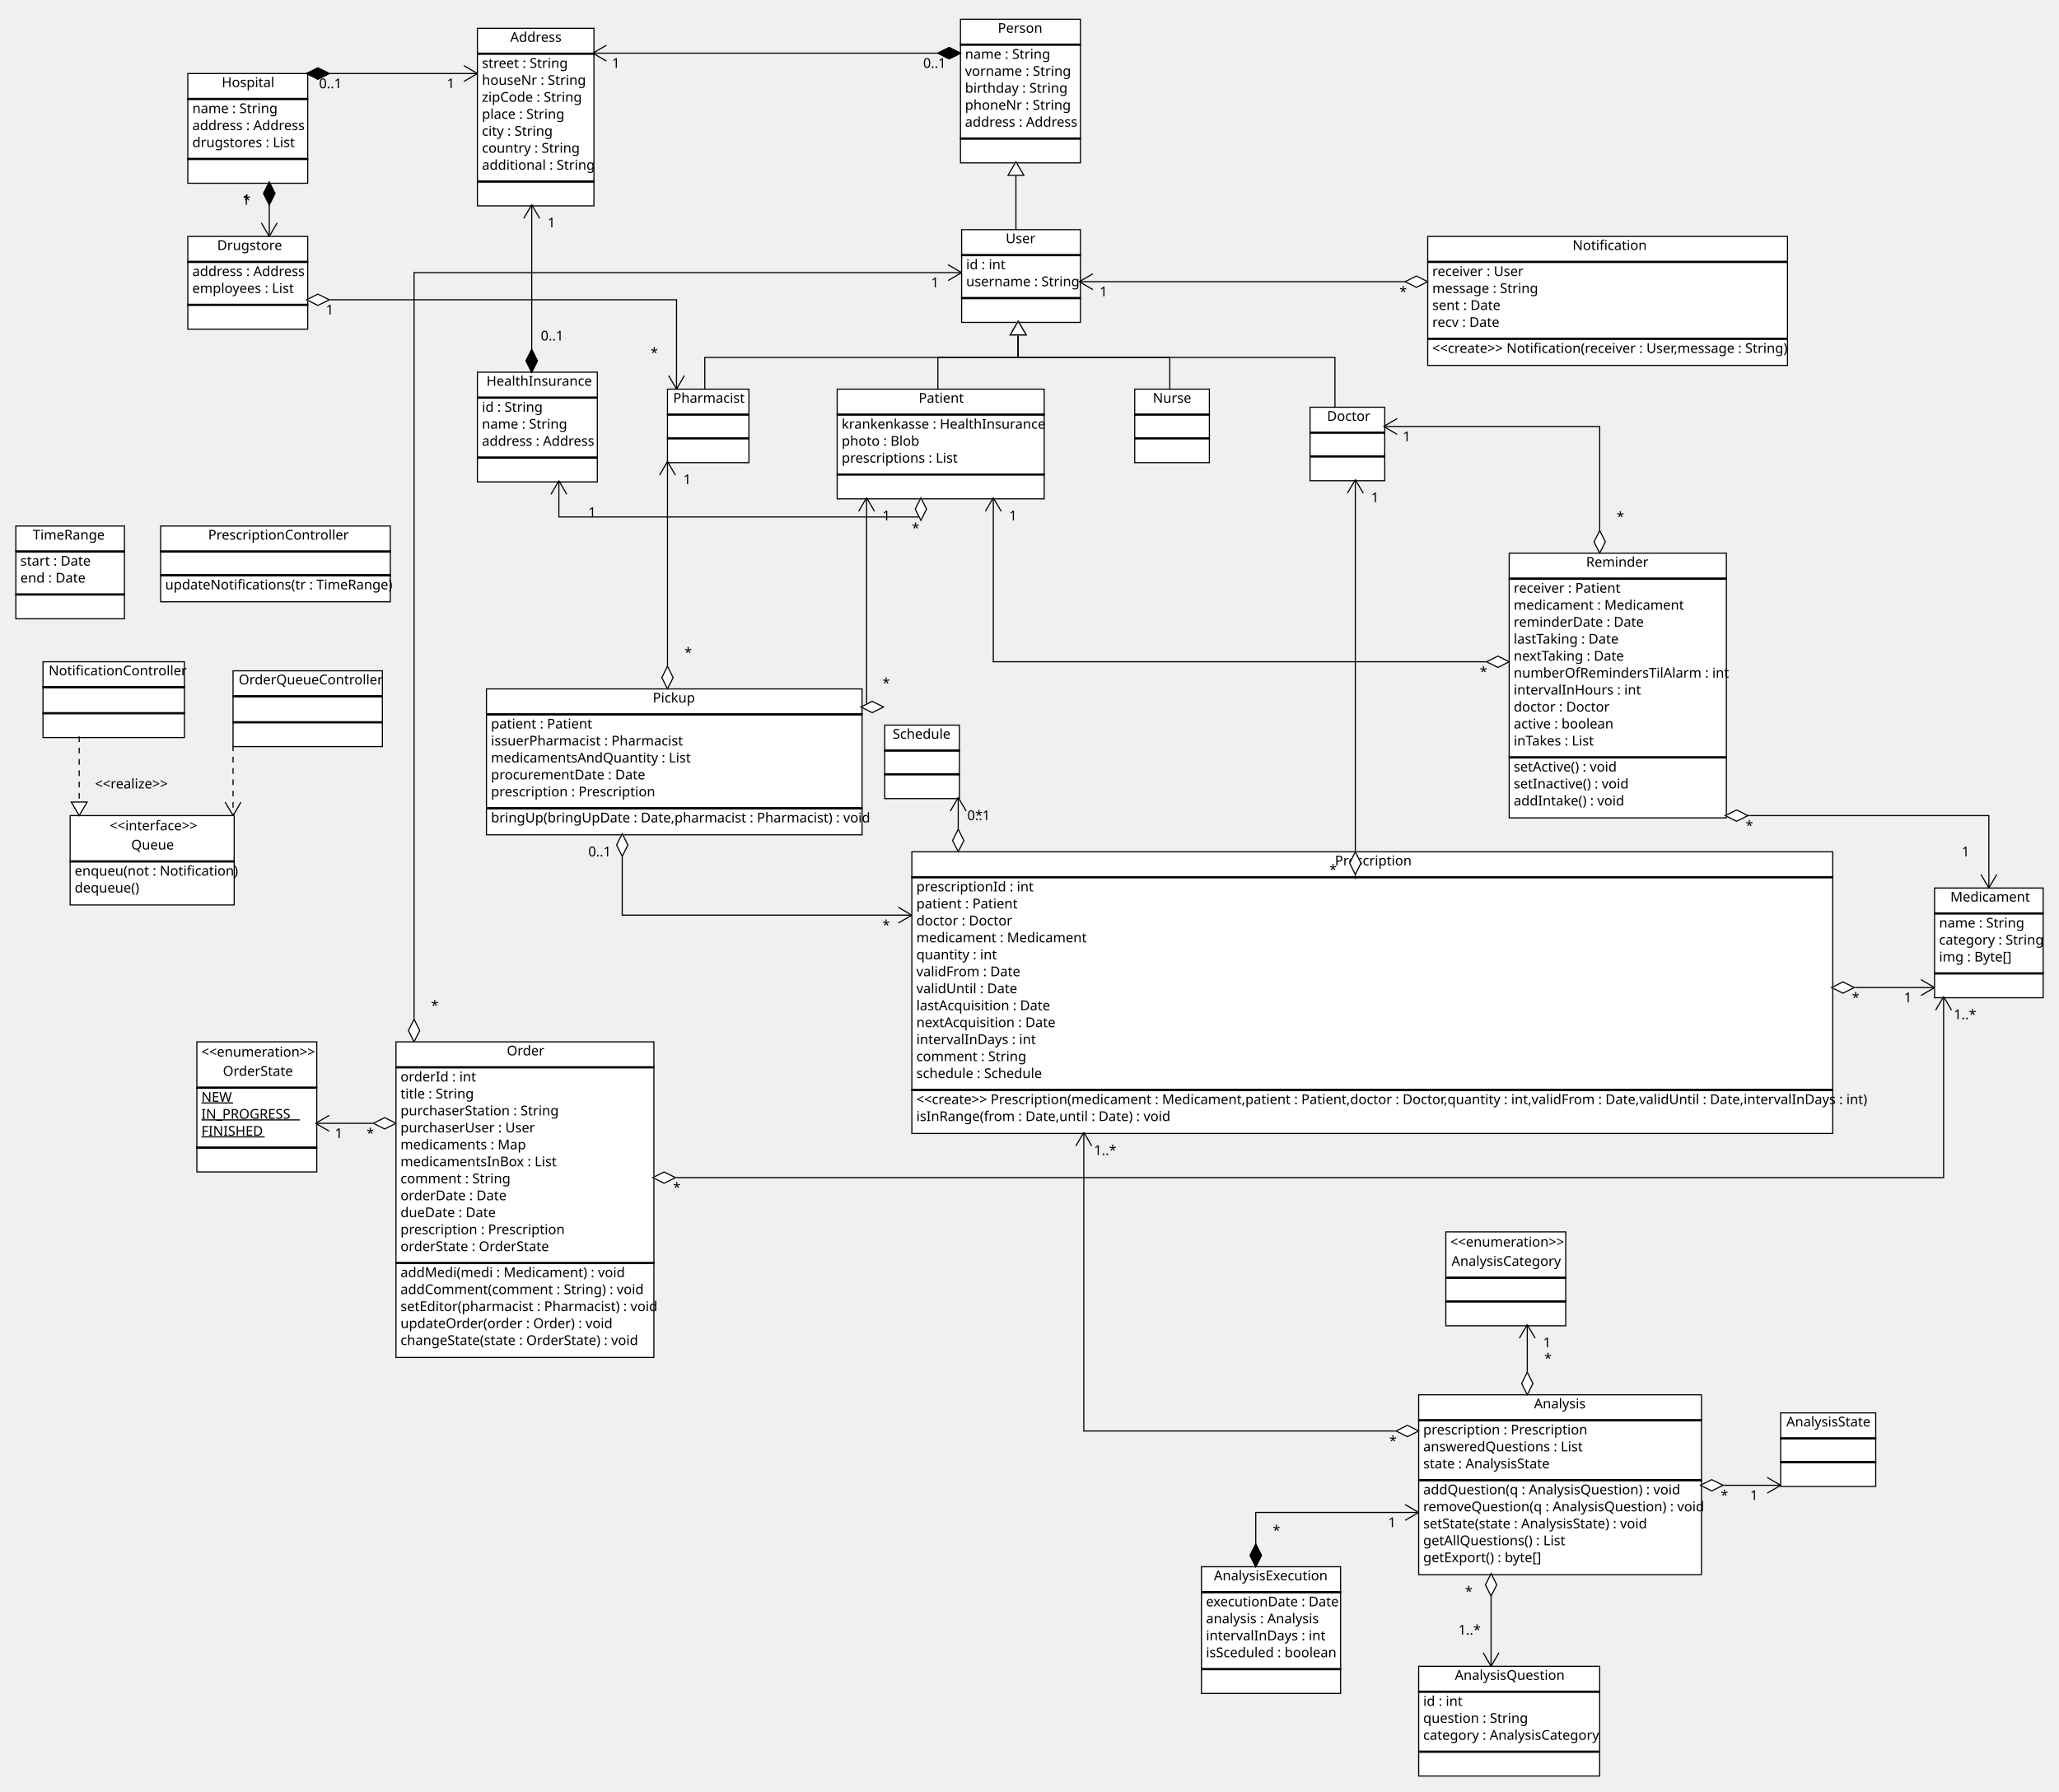
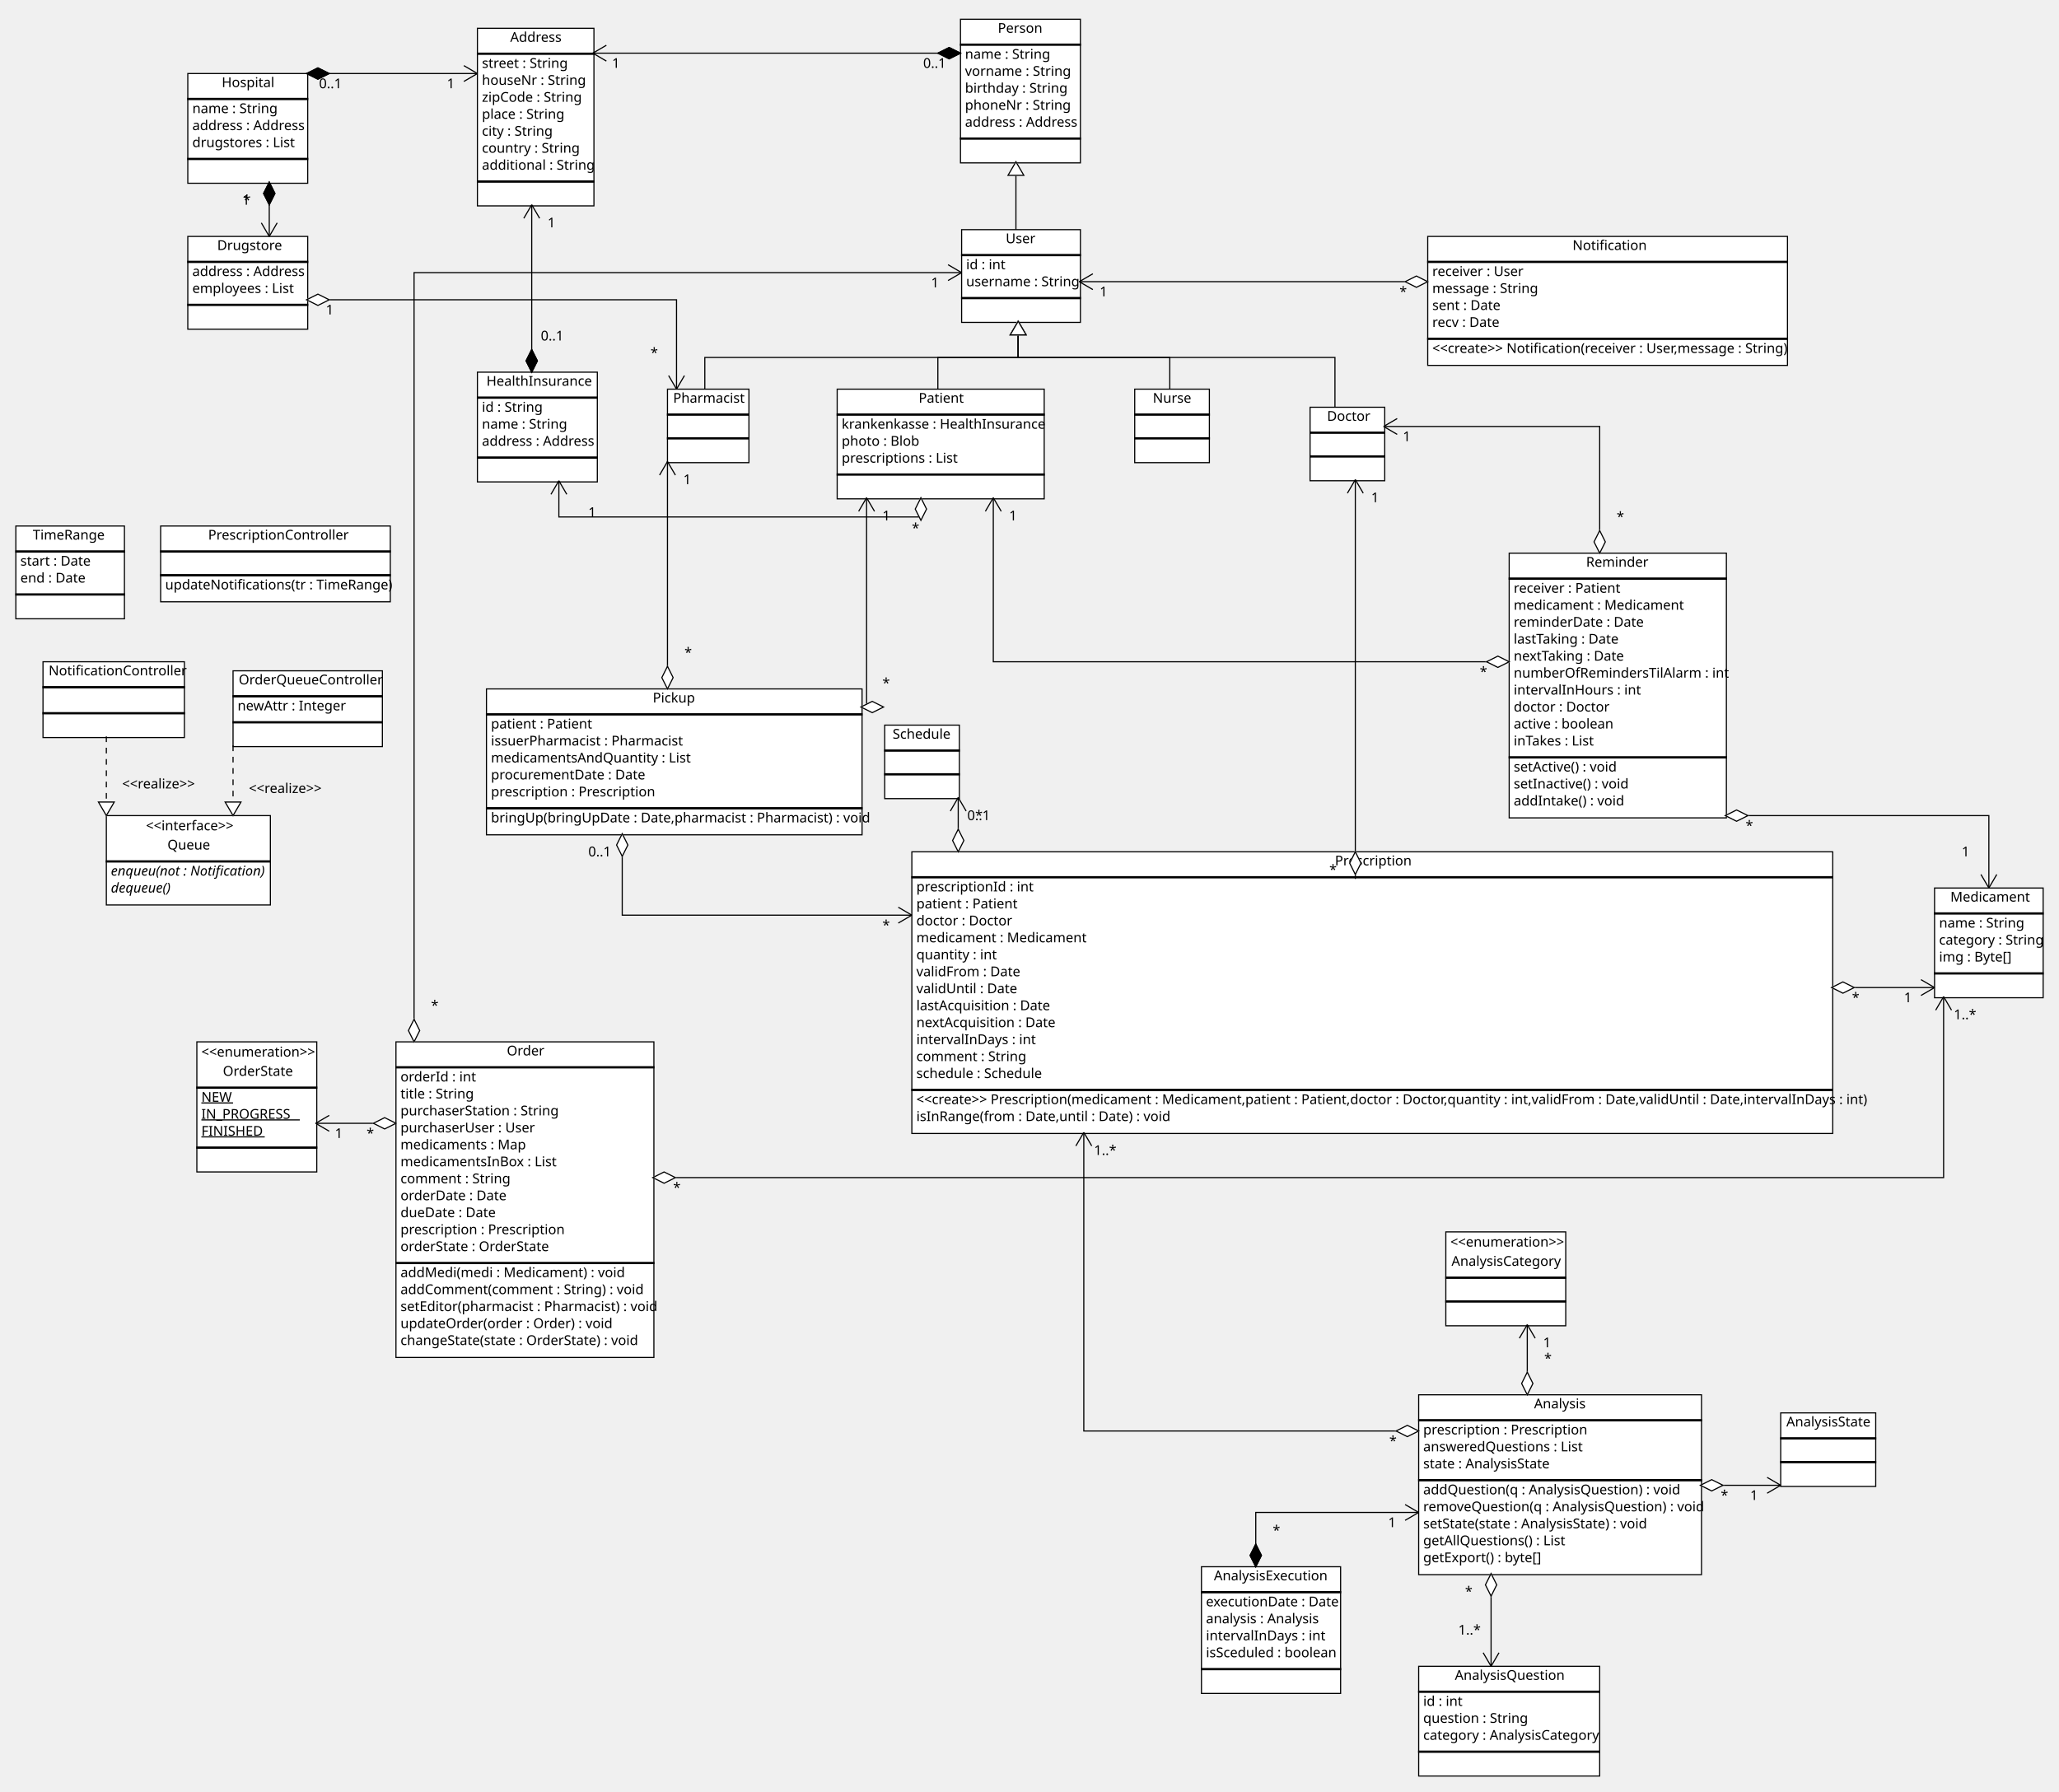
<svg xmlns="http://www.w3.org/2000/svg" height="1584" version="1.1" width="1820">
  <rect fill="#ffffff" height="129" stroke="#ffffff" stroke-width="1" width="332" x="430" y="609" />
  <rect fill="none" height="129" stroke="#000000" stroke-width="1" width="332" x="430" y="609" />
  <text font-family="Dialog" font-size="12" x="577" y="621">
Pickup</text>
  <rect fill="#000000" height="1" stroke="#000000" stroke-width="1" width="332" x="430" y="631" />
  <text font-family="Dialog" font-size="12" x="434" y="644">
patient : Patient</text>
  <text font-family="Dialog" font-size="12" x="434" y="659">
issuerPharmacist : Pharmacist</text>
  <text font-family="Dialog" font-size="12" x="434" y="674">
medicamentsAndQuantity : List</text>
  <text font-family="Dialog" font-size="12" x="434" y="689">
procurementDate : Date</text>
  <text font-family="Dialog" font-size="12" x="434" y="704">
prescription : Prescription</text>
  <rect fill="#000000" height="1" stroke="#000000" stroke-width="1" width="332" x="430" y="714" />
  <text font-family="Dialog" font-size="12" x="434" y="727">
bringUp(bringUpDate : Date,pharmacist : Pharmacist) : void</text>
  <rect fill="#ffffff" height="65" stroke="#ffffff" stroke-width="1" width="66" x="1158" y="360" />
  <rect fill="none" height="65" stroke="#000000" stroke-width="1" width="66" x="1158" y="360" />
  <text font-family="Dialog" font-size="12" x="1173" y="372">
Doctor</text>
  <rect fill="#000000" height="1" stroke="#000000" stroke-width="1" width="66" x="1158" y="382" />
  <rect fill="#000000" height="1" stroke="#000000" stroke-width="1" width="66" x="1158" y="403" />
  <rect fill="#ffffff" height="65" stroke="#ffffff" stroke-width="1" width="84" x="1574" y="1249" />
  <rect fill="none" height="65" stroke="#000000" stroke-width="1" width="84" x="1574" y="1249" />
  <text font-family="Dialog" font-size="12" x="1579" y="1261">
AnalysisState</text>
  <rect fill="#000000" height="1" stroke="#000000" stroke-width="1" width="84" x="1574" y="1271" />
  <rect fill="#000000" height="1" stroke="#000000" stroke-width="1" width="84" x="1574" y="1292" />
  <rect fill="#ffffff" height="82" stroke="#ffffff" stroke-width="1" width="105" x="850" y="203" />
  <rect fill="none" height="82" stroke="#000000" stroke-width="1" width="105" x="850" y="203" />
  <text font-family="Dialog" font-size="12" x="889" y="215">
User</text>
  <rect fill="#000000" height="1" stroke="#000000" stroke-width="1" width="105" x="850" y="225" />
  <text font-family="Dialog" font-size="12" x="854" y="238">
id : int</text>
  <text font-family="Dialog" font-size="12" x="854" y="253">
username : String</text>
  <rect fill="#000000" height="1" stroke="#000000" stroke-width="1" width="105" x="850" y="263" />
  <polyline fill="none" points="1180,360 1180,316 900,316 900,284" stroke="#000000" stroke-width="1" />
  <polygon fill="#ffffff" points="900,284 907,296 893,296" stroke="#ffffff" stroke-width="1" />
  <polygon fill="none" points="900,284 907,296 893,296" stroke="#000000" stroke-width="1" />
  <rect fill="#ffffff" height="234" stroke="#ffffff" stroke-width="1" width="192" x="1334" y="489" />
  <rect fill="none" height="234" stroke="#000000" stroke-width="1" width="192" x="1334" y="489" />
  <text font-family="Dialog" font-size="12" x="1402" y="501">
Reminder</text>
  <rect fill="#000000" height="1" stroke="#000000" stroke-width="1" width="192" x="1334" y="511" />
  <text font-family="Dialog" font-size="12" x="1338" y="524">
receiver : Patient</text>
  <text font-family="Dialog" font-size="12" x="1338" y="539">
medicament : Medicament</text>
  <text font-family="Dialog" font-size="12" x="1338" y="554">
reminderDate : Date</text>
  <text font-family="Dialog" font-size="12" x="1338" y="569">
lastTaking : Date</text>
  <text font-family="Dialog" font-size="12" x="1338" y="584">
nextTaking : Date</text>
  <text font-family="Dialog" font-size="12" x="1338" y="599">
numberOfRemindersTilAlarm : int</text>
  <text font-family="Dialog" font-size="12" x="1338" y="614">
intervalInHours : int</text>
  <text font-family="Dialog" font-size="12" x="1338" y="629">
doctor : Doctor</text>
  <text font-family="Dialog" font-size="12" x="1338" y="644">
active : boolean</text>
  <text font-family="Dialog" font-size="12" x="1338" y="659">
inTakes : List</text>
  <rect fill="#000000" height="1" stroke="#000000" stroke-width="1" width="192" x="1334" y="669" />
  <text font-family="Dialog" font-size="12" x="1338" y="682">
setActive() : void</text>
  <text font-family="Dialog" font-size="12" x="1338" y="697">
setInactive() : void</text>
  <text font-family="Dialog" font-size="12" x="1338" y="712">
addIntake() : void</text>
  <rect fill="#ffffff" height="159" stroke="#ffffff" stroke-width="1" width="250" x="1254" y="1233" />
  <rect fill="none" height="159" stroke="#000000" stroke-width="1" width="250" x="1254" y="1233" />
  <text font-family="Dialog" font-size="12" x="1356" y="1245">
Analysis</text>
  <rect fill="#000000" height="1" stroke="#000000" stroke-width="1" width="250" x="1254" y="1255" />
  <text font-family="Dialog" font-size="12" x="1258" y="1268">
prescription : Prescription</text>
  <text font-family="Dialog" font-size="12" x="1258" y="1283">
answeredQuestions : List</text>
  <text font-family="Dialog" font-size="12" x="1258" y="1298">
state : AnalysisState</text>
  <rect fill="#000000" height="1" stroke="#000000" stroke-width="1" width="250" x="1254" y="1308" />
  <text font-family="Dialog" font-size="12" x="1258" y="1321">
addQuestion(q : AnalysisQuestion) : void</text>
  <text font-family="Dialog" font-size="12" x="1258" y="1336">
removeQuestion(q : AnalysisQuestion) : void</text>
  <text font-family="Dialog" font-size="12" x="1258" y="1351">
setState(state : AnalysisState) : void</text>
  <text font-family="Dialog" font-size="12" x="1258" y="1366">
getAllQuestions() : List</text>
  <text font-family="Dialog" font-size="12" x="1258" y="1381">
getExport() : byte[]</text>
  <rect fill="#ffffff" height="83" stroke="#ffffff" stroke-width="1" width="106" x="1278" y="1089" />
  <rect fill="none" height="83" stroke="#000000" stroke-width="1" width="106" x="1278" y="1089" />
  <text font-family="Dialog" font-size="12" x="1283" y="1119">
AnalysisCategory</text>
  <text font-family="Dialog" font-size="12" x="1282" y="1102">
&lt;&lt;enumeration&gt;&gt;</text>
  <rect fill="#000000" height="1" stroke="#000000" stroke-width="1" width="106" x="1278" y="1129" />
  <rect fill="#000000" height="1" stroke="#000000" stroke-width="1" width="106" x="1278" y="1150" />
  <rect fill="#ffffff" height="97" stroke="#ffffff" stroke-width="1" width="106" x="166" y="65" />
  <rect fill="none" height="97" stroke="#000000" stroke-width="1" width="106" x="166" y="65" />
  <text font-family="Dialog" font-size="12" x="196" y="77">
Hospital</text>
  <rect fill="#000000" height="1" stroke="#000000" stroke-width="1" width="106" x="166" y="87" />
  <text font-family="Dialog" font-size="12" x="170" y="100">
name : String</text>
  <text font-family="Dialog" font-size="12" x="170" y="115">
address : Address</text>
  <text font-family="Dialog" font-size="12" x="170" y="130">
drugstores : List</text>
  <rect fill="#000000" height="1" stroke="#000000" stroke-width="1" width="106" x="166" y="140" />
  <rect fill="#ffffff" height="249" stroke="#ffffff" stroke-width="1" width="814" x="806" y="753" />
  <rect fill="none" height="249" stroke="#000000" stroke-width="1" width="814" x="806" y="753" />
  <text font-family="Dialog" font-size="12" x="1180" y="765">
Prescription</text>
  <rect fill="#000000" height="1" stroke="#000000" stroke-width="1" width="814" x="806" y="775" />
  <text font-family="Dialog" font-size="12" x="810" y="788">
prescriptionId : int</text>
  <text font-family="Dialog" font-size="12" x="810" y="803">
patient : Patient</text>
  <text font-family="Dialog" font-size="12" x="810" y="818">
doctor : Doctor</text>
  <text font-family="Dialog" font-size="12" x="810" y="833">
medicament : Medicament</text>
  <text font-family="Dialog" font-size="12" x="810" y="848">
quantity : int</text>
  <text font-family="Dialog" font-size="12" x="810" y="863">
validFrom : Date</text>
  <text font-family="Dialog" font-size="12" x="810" y="878">
validUntil : Date</text>
  <text font-family="Dialog" font-size="12" x="810" y="893">
lastAcquisition : Date</text>
  <text font-family="Dialog" font-size="12" x="810" y="908">
nextAcquisition : Date</text>
  <text font-family="Dialog" font-size="12" x="810" y="923">
intervalInDays : int</text>
  <text font-family="Dialog" font-size="12" x="810" y="938">
comment : String</text>
  <text font-family="Dialog" font-size="12" x="810" y="953">
schedule : Schedule</text>
  <rect fill="#000000" height="1" stroke="#000000" stroke-width="1" width="814" x="806" y="963" />
  <text font-family="Dialog" font-size="12" x="810" y="976">
&lt;&lt;create&gt;&gt; Prescription(medicament : Medicament,patient : Patient,doctor : Doctor,quantity : int,validFrom : Date,validUntil : Date,intervalInDays : int)</text>
  <text font-family="Dialog" font-size="12" x="810" y="991">
isInRange(from : Date,until : Date) : void</text>
  <rect fill="#ffffff" height="97" stroke="#ffffff" stroke-width="1" width="160" x="1254" y="1473" />
  <rect fill="none" height="97" stroke="#000000" stroke-width="1" width="160" x="1254" y="1473" />
  <text font-family="Dialog" font-size="12" x="1286" y="1485">
AnalysisQuestion</text>
  <rect fill="#000000" height="1" stroke="#000000" stroke-width="1" width="160" x="1254" y="1495" />
  <text font-family="Dialog" font-size="12" x="1258" y="1508">
id : int</text>
  <text font-family="Dialog" font-size="12" x="1258" y="1523">
question : String</text>
  <text font-family="Dialog" font-size="12" x="1258" y="1538">
category : AnalysisCategory</text>
  <rect fill="#000000" height="1" stroke="#000000" stroke-width="1" width="160" x="1254" y="1548" />
  <rect fill="#ffffff" height="97" stroke="#ffffff" stroke-width="1" width="106" x="422" y="329" />
  <rect fill="none" height="97" stroke="#000000" stroke-width="1" width="106" x="422" y="329" />
  <text font-family="Dialog" font-size="12" x="430" y="341">
HealthInsurance</text>
  <rect fill="#000000" height="1" stroke="#000000" stroke-width="1" width="106" x="422" y="351" />
  <text font-family="Dialog" font-size="12" x="426" y="364">
id : String</text>
  <text font-family="Dialog" font-size="12" x="426" y="379">
name : String</text>
  <text font-family="Dialog" font-size="12" x="426" y="394">
address : Address</text>
  <rect fill="#000000" height="1" stroke="#000000" stroke-width="1" width="106" x="422" y="404" />
  <rect fill="#ffffff" height="127" stroke="#ffffff" stroke-width="1" width="106" x="849" y="17" />
  <rect fill="none" height="127" stroke="#000000" stroke-width="1" width="106" x="849" y="17" />
  <text font-family="Dialog" font-size="12" x="882" y="29">
Person</text>
  <rect fill="#000000" height="1" stroke="#000000" stroke-width="1" width="106" x="849" y="39" />
  <text font-family="Dialog" font-size="12" x="853" y="52">
name : String</text>
  <text font-family="Dialog" font-size="12" x="853" y="67">
vorname : String</text>
  <text font-family="Dialog" font-size="12" x="853" y="82">
birthday : String</text>
  <text font-family="Dialog" font-size="12" x="853" y="97">
phoneNr : String</text>
  <text font-family="Dialog" font-size="12" x="853" y="112">
address : Address</text>
  <rect fill="#000000" height="1" stroke="#000000" stroke-width="1" width="106" x="849" y="122" />
  <polyline fill="none" points="898,203 898,143" stroke="#000000" stroke-width="1" />
  <polygon fill="#ffffff" points="898,143 905,155 891,155" stroke="#ffffff" stroke-width="1" />
  <polygon fill="none" points="898,143 905,155 891,155" stroke="#000000" stroke-width="1" />
  <rect fill="#ffffff" height="97" stroke="#ffffff" stroke-width="1" width="96" x="1710" y="785" />
  <rect fill="none" height="97" stroke="#000000" stroke-width="1" width="96" x="1710" y="785" />
  <text font-family="Dialog" font-size="12" x="1724" y="797">
Medicament</text>
  <rect fill="#000000" height="1" stroke="#000000" stroke-width="1" width="96" x="1710" y="807" />
  <text font-family="Dialog" font-size="12" x="1714" y="820">
name : String</text>
  <text font-family="Dialog" font-size="12" x="1714" y="835">
category : String</text>
  <text font-family="Dialog" font-size="12" x="1714" y="850">
img : Byte[]</text>
  <rect fill="#000000" height="1" stroke="#000000" stroke-width="1" width="96" x="1710" y="860" />
  <rect fill="#ffffff" height="115" stroke="#ffffff" stroke-width="1" width="106" x="174" y="921" />
  <rect fill="none" height="115" stroke="#000000" stroke-width="1" width="106" x="174" y="921" />
  <text font-family="Dialog" font-size="12" x="197" y="951">
OrderState</text>
  <text font-family="Dialog" font-size="12" x="178" y="934">
&lt;&lt;enumeration&gt;&gt;</text>
  <rect fill="#000000" height="1" stroke="#000000" stroke-width="1" width="106" x="174" y="961" />
  <line fill="#000000" stroke="#000000" stroke-width="1" x1="178" x2="206" y1="975" y2="975" />
  <text font-family="Dialog" font-size="12" x="178" y="974">
NEW</text>
  <line fill="#000000" stroke="#000000" stroke-width="1" x1="178" x2="265" y1="990" y2="990" />
  <text font-family="Dialog" font-size="12" x="178" y="989">
IN_PROGRESS</text>
  <line fill="#000000" stroke="#000000" stroke-width="1" x1="178" x2="234" y1="1005" y2="1005" />
  <text font-family="Dialog" font-size="12" x="178" y="1004">
FINISHED</text>
  <rect fill="#000000" height="1" stroke="#000000" stroke-width="1" width="106" x="174" y="1014" />
  <rect fill="#ffffff" height="157" stroke="#ffffff" stroke-width="1" width="103" x="422" y="25" />
  <rect fill="none" height="157" stroke="#000000" stroke-width="1" width="103" x="422" y="25" />
  <text font-family="Dialog" font-size="12" x="451" y="37">
Address</text>
  <rect fill="#000000" height="1" stroke="#000000" stroke-width="1" width="103" x="422" y="47" />
  <text font-family="Dialog" font-size="12" x="426" y="60">
street : String</text>
  <text font-family="Dialog" font-size="12" x="426" y="75">
houseNr : String</text>
  <text font-family="Dialog" font-size="12" x="426" y="90">
zipCode : String</text>
  <text font-family="Dialog" font-size="12" x="426" y="105">
place : String</text>
  <text font-family="Dialog" font-size="12" x="426" y="120">
city : String</text>
  <text font-family="Dialog" font-size="12" x="426" y="135">
country : String</text>
  <text font-family="Dialog" font-size="12" x="426" y="150">
additional : String</text>
  <rect fill="#000000" height="1" stroke="#000000" stroke-width="1" width="103" x="422" y="160" />
  <rect fill="#ffffff" height="82" stroke="#ffffff" stroke-width="1" width="106" x="166" y="209" />
  <rect fill="none" height="82" stroke="#000000" stroke-width="1" width="106" x="166" y="209" />
  <text font-family="Dialog" font-size="12" x="192" y="221">
Drugstore</text>
  <rect fill="#000000" height="1" stroke="#000000" stroke-width="1" width="106" x="166" y="231" />
  <text font-family="Dialog" font-size="12" x="170" y="244">
address : Address</text>
  <text font-family="Dialog" font-size="12" x="170" y="259">
employees : List</text>
  <rect fill="#000000" height="1" stroke="#000000" stroke-width="1" width="106" x="166" y="269" />
  <rect fill="#ffffff" height="65" stroke="#ffffff" stroke-width="1" width="72" x="590" y="344" />
  <rect fill="none" height="65" stroke="#000000" stroke-width="1" width="72" x="590" y="344" />
  <text font-family="Dialog" font-size="12" x="595" y="356">
Pharmacist</text>
  <rect fill="#000000" height="1" stroke="#000000" stroke-width="1" width="72" x="590" y="366" />
  <rect fill="#000000" height="1" stroke="#000000" stroke-width="1" width="72" x="590" y="387" />
  <polyline fill="none" points="623,344 623,316 900,316 900,284" stroke="#000000" stroke-width="1" />
  <polygon fill="#ffffff" points="900,284 907,296 893,296" stroke="#ffffff" stroke-width="1" />
  <polygon fill="none" points="900,284 907,296 893,296" stroke="#000000" stroke-width="1" />
  <rect fill="#ffffff" height="279" stroke="#ffffff" stroke-width="1" width="228" x="350" y="921" />
  <rect fill="none" height="279" stroke="#000000" stroke-width="1" width="228" x="350" y="921" />
  <text font-family="Dialog" font-size="12" x="448" y="933">
Order</text>
  <rect fill="#000000" height="1" stroke="#000000" stroke-width="1" width="228" x="350" y="943" />
  <text font-family="Dialog" font-size="12" x="354" y="956">
orderId : int</text>
  <text font-family="Dialog" font-size="12" x="354" y="971">
title : String</text>
  <text font-family="Dialog" font-size="12" x="354" y="986">
purchaserStation : String</text>
  <text font-family="Dialog" font-size="12" x="354" y="1001">
purchaserUser : User</text>
  <text font-family="Dialog" font-size="12" x="354" y="1016">
medicaments : Map</text>
  <text font-family="Dialog" font-size="12" x="354" y="1031">
medicamentsInBox : List</text>
  <text font-family="Dialog" font-size="12" x="354" y="1046">
comment : String</text>
  <text font-family="Dialog" font-size="12" x="354" y="1061">
orderDate : Date</text>
  <text font-family="Dialog" font-size="12" x="354" y="1076">
dueDate : Date</text>
  <text font-family="Dialog" font-size="12" x="354" y="1091">
prescription : Prescription</text>
  <text font-family="Dialog" font-size="12" x="354" y="1106">
orderState : OrderState</text>
  <rect fill="#000000" height="1" stroke="#000000" stroke-width="1" width="228" x="350" y="1116" />
  <text font-family="Dialog" font-size="12" x="354" y="1129">
addMedi(medi : Medicament) : void</text>
  <text font-family="Dialog" font-size="12" x="354" y="1144">
addComment(comment : String) : void</text>
  <text font-family="Dialog" font-size="12" x="354" y="1159">
setEditor(pharmacist : Pharmacist) : void</text>
  <text font-family="Dialog" font-size="12" x="354" y="1174">
updateOrder(order : Order) : void</text>
  <text font-family="Dialog" font-size="12" x="354" y="1189">
changeState(state : OrderState) : void</text>
  <rect fill="#ffffff" height="65" stroke="#ffffff" stroke-width="1" width="66" x="1003" y="344" />
  <rect fill="none" height="65" stroke="#000000" stroke-width="1" width="66" x="1003" y="344" />
  <text font-family="Dialog" font-size="12" x="1019" y="356">
Nurse</text>
  <rect fill="#000000" height="1" stroke="#000000" stroke-width="1" width="66" x="1003" y="366" />
  <rect fill="#000000" height="1" stroke="#000000" stroke-width="1" width="66" x="1003" y="387" />
  <polyline fill="none" points="1034,344 1034,316 900,316 900,284" stroke="#000000" stroke-width="1" />
  <polygon fill="#ffffff" points="900,284 907,296 893,296" stroke="#ffffff" stroke-width="1" />
  <polygon fill="none" points="900,284 907,296 893,296" stroke="#000000" stroke-width="1" />
  <rect fill="#ffffff" height="97" stroke="#ffffff" stroke-width="1" width="183" x="740" y="344" />
  <rect fill="none" height="97" stroke="#000000" stroke-width="1" width="183" x="740" y="344" />
  <text font-family="Dialog" font-size="12" x="812" y="356">
Patient</text>
  <rect fill="#000000" height="1" stroke="#000000" stroke-width="1" width="183" x="740" y="366" />
  <text font-family="Dialog" font-size="12" x="744" y="379">
krankenkasse : HealthInsurance</text>
  <text font-family="Dialog" font-size="12" x="744" y="394">
photo : Blob</text>
  <text font-family="Dialog" font-size="12" x="744" y="409">
prescriptions : List</text>
  <rect fill="#000000" height="1" stroke="#000000" stroke-width="1" width="183" x="740" y="419" />
  <polyline fill="none" points="829,344 829,316 900,316 900,284" stroke="#000000" stroke-width="1" />
  <polygon fill="#ffffff" points="900,284 907,296 893,296" stroke="#ffffff" stroke-width="1" />
  <polygon fill="none" points="900,284 907,296 893,296" stroke="#000000" stroke-width="1" />
  <rect fill="#ffffff" height="65" stroke="#ffffff" stroke-width="1" width="66" x="782" y="641" />
  <rect fill="none" height="65" stroke="#000000" stroke-width="1" width="66" x="782" y="641" />
  <text font-family="Dialog" font-size="12" x="789" y="653">
Schedule</text>
  <rect fill="#000000" height="1" stroke="#000000" stroke-width="1" width="66" x="782" y="663" />
  <rect fill="#000000" height="1" stroke="#000000" stroke-width="1" width="66" x="782" y="684" />
  <rect fill="#ffffff" height="112" stroke="#ffffff" stroke-width="1" width="123" x="1062" y="1385" />
  <rect fill="none" height="112" stroke="#000000" stroke-width="1" width="123" x="1062" y="1385" />
  <text font-family="Dialog" font-size="12" x="1073" y="1397">
AnalysisExecution</text>
  <rect fill="#000000" height="1" stroke="#000000" stroke-width="1" width="123" x="1062" y="1407" />
  <text font-family="Dialog" font-size="12" x="1066" y="1420">
executionDate : Date</text>
  <text font-family="Dialog" font-size="12" x="1066" y="1435">
analysis : Analysis</text>
  <text font-family="Dialog" font-size="12" x="1066" y="1450">
intervalInDays : int</text>
  <text font-family="Dialog" font-size="12" x="1066" y="1465">
isSceduled : boolean</text>
  <rect fill="#000000" height="1" stroke="#000000" stroke-width="1" width="123" x="1062" y="1475" />
  <polyline fill="none" points="847,753 847,705" stroke="#000000" stroke-width="1" />
  <polygon fill="#ffffff" points="847,753 842,743 847,733 852,743" stroke="#ffffff" stroke-width="1" />
  <polygon fill="none" points="847,753 842,743 847,733 852,743" stroke="#000000" stroke-width="1" />
  <line fill="#000000" stroke="#000000" stroke-width="1" x1="854" x2="847" y1="717" y2="705" />
  <line fill="#000000" stroke="#000000" stroke-width="1" x1="840" x2="847" y1="717" y2="705" />
  <text font-family="Dialog" font-size="12" x="862" y="725">
*</text>
  <text font-family="Dialog" font-size="12" x="855" y="725">
0..1</text>
  <polyline fill="none" points="1619,873 1710,873" stroke="#000000" stroke-width="1" />
  <polygon fill="#ffffff" points="1619,873 1629,868 1639,873 1629,878" stroke="#ffffff" stroke-width="1" />
  <polygon fill="none" points="1619,873 1629,868 1639,873 1629,878" stroke="#000000" stroke-width="1" />
  <line fill="#000000" stroke="#000000" stroke-width="1" x1="1698" x2="1710" y1="880" y2="873" />
  <line fill="#000000" stroke="#000000" stroke-width="1" x1="1698" x2="1710" y1="866" y2="873" />
  <text font-family="Dialog" font-size="12" x="1637" y="886">
*</text>
  <text font-family="Dialog" font-size="12" x="1683" y="886">
1</text>
  <polyline fill="none" points="1198,753 1198,777 1198,424" stroke="#000000" stroke-width="1" />
  <polygon fill="#ffffff" points="1198,753 1203,763 1198,773 1193,763" stroke="#ffffff" stroke-width="1" />
  <polygon fill="none" points="1198,753 1203,763 1198,773 1193,763" stroke="#000000" stroke-width="1" />
  <line fill="#000000" stroke="#000000" stroke-width="1" x1="1205" x2="1198" y1="436" y2="424" />
  <line fill="#000000" stroke="#000000" stroke-width="1" x1="1191" x2="1198" y1="436" y2="424" />
  <text font-family="Dialog" font-size="12" x="1175" y="773">
*</text>
  <text font-family="Dialog" font-size="12" x="1212" y="444">
1</text>
  <polyline fill="none" points="849,47 524,47" stroke="#000000" stroke-width="1" />
  <polygon fill="#000000" points="849,47 839,52 829,47 839,42" stroke="#000000" stroke-width="1" />
  <polygon fill="none" points="849,47 839,52 829,47 839,42" stroke="#000000" stroke-width="1" />
  <line fill="#000000" stroke="#000000" stroke-width="1" x1="536" x2="524" y1="40" y2="47" />
  <line fill="#000000" stroke="#000000" stroke-width="1" x1="536" x2="524" y1="54" y2="47" />
  <text font-family="Dialog" font-size="12" x="816" y="60">
0..1</text>
  <text font-family="Dialog" font-size="12" x="541" y="60">
1</text>
  <polyline fill="none" points="814,440 814,457 494,457 494,425" stroke="#000000" stroke-width="1" />
  <polygon fill="#ffffff" points="814,440 819,450 814,460 809,450" stroke="#ffffff" stroke-width="1" />
  <polygon fill="none" points="814,440 819,450 814,460 809,450" stroke="#000000" stroke-width="1" />
  <line fill="#000000" stroke="#000000" stroke-width="1" x1="501" x2="494" y1="437" y2="425" />
  <line fill="#000000" stroke="#000000" stroke-width="1" x1="487" x2="494" y1="437" y2="425" />
  <text font-family="Dialog" font-size="12" x="806" y="471">
*</text>
  <text font-family="Dialog" font-size="12" x="520" y="457">
1</text>
  <polyline fill="none" points="470,329 470,181" stroke="#000000" stroke-width="1" />
  <polygon fill="#000000" points="470,329 465,319 470,309 475,319" stroke="#000000" stroke-width="1" />
  <polygon fill="none" points="470,329 465,319 470,309 475,319" stroke="#000000" stroke-width="1" />
  <line fill="#000000" stroke="#000000" stroke-width="1" x1="477" x2="470" y1="193" y2="181" />
  <line fill="#000000" stroke="#000000" stroke-width="1" x1="463" x2="470" y1="193" y2="181" />
  <text font-family="Dialog" font-size="12" x="478" y="301">
0..1</text>
  <text font-family="Dialog" font-size="12" x="484" y="201">
1</text>
  <polyline fill="none" points="271,65 422,65" stroke="#000000" stroke-width="1" />
  <polygon fill="#000000" points="271,65 281,60 291,65 281,70" stroke="#000000" stroke-width="1" />
  <polygon fill="none" points="271,65 281,60 291,65 281,70" stroke="#000000" stroke-width="1" />
  <line fill="#000000" stroke="#000000" stroke-width="1" x1="410" x2="422" y1="72" y2="65" />
  <line fill="#000000" stroke="#000000" stroke-width="1" x1="410" x2="422" y1="58" y2="65" />
  <text font-family="Dialog" font-size="12" x="282" y="78">
0..1</text>
  <text font-family="Dialog" font-size="12" x="395" y="78">
1</text>
  <polyline fill="none" points="271,265 598,265 598,344" stroke="#000000" stroke-width="1" />
  <polygon fill="#ffffff" points="271,265 281,260 291,265 281,270" stroke="#ffffff" stroke-width="1" />
  <polygon fill="none" points="271,265 281,260 291,265 281,270" stroke="#000000" stroke-width="1" />
  <line fill="#000000" stroke="#000000" stroke-width="1" x1="591" x2="598" y1="332" y2="344" />
  <line fill="#000000" stroke="#000000" stroke-width="1" x1="605" x2="598" y1="332" y2="344" />
  <text font-family="Dialog" font-size="12" x="288" y="278">
1</text>
  <text font-family="Dialog" font-size="12" x="575" y="316">
*</text>
  <polyline fill="none" points="590,609 590,408" stroke="#000000" stroke-width="1" />
  <polygon fill="#ffffff" points="590,609 585,599 590,589 595,599" stroke="#ffffff" stroke-width="1" />
  <polygon fill="none" points="590,609 585,599 590,589 595,599" stroke="#000000" stroke-width="1" />
  <line fill="#000000" stroke="#000000" stroke-width="1" x1="597" x2="590" y1="420" y2="408" />
  <line fill="#000000" stroke="#000000" stroke-width="1" x1="583" x2="590" y1="420" y2="408" />
  <text font-family="Dialog" font-size="12" x="605" y="581">
*</text>
  <text font-family="Dialog" font-size="12" x="604" y="428">
1</text>
  <polyline fill="none" points="761,625 766,625 766,440" stroke="#000000" stroke-width="1" />
  <polygon fill="#ffffff" points="761,625 771,620 781,625 771,630" stroke="#ffffff" stroke-width="1" />
  <polygon fill="none" points="761,625 771,620 781,625 771,630" stroke="#000000" stroke-width="1" />
  <line fill="#000000" stroke="#000000" stroke-width="1" x1="773" x2="766" y1="452" y2="440" />
  <line fill="#000000" stroke="#000000" stroke-width="1" x1="759" x2="766" y1="452" y2="440" />
  <text font-family="Dialog" font-size="12" x="780" y="608">
*</text>
  <text font-family="Dialog" font-size="12" x="780" y="460">
1</text>
  <polyline fill="none" points="550,737 550,809 806,809" stroke="#000000" stroke-width="1" />
  <polygon fill="#ffffff" points="550,737 555,747 550,757 545,747" stroke="#ffffff" stroke-width="1" />
  <polygon fill="none" points="550,737 555,747 550,757 545,747" stroke="#000000" stroke-width="1" />
  <line fill="#000000" stroke="#000000" stroke-width="1" x1="794" x2="806" y1="816" y2="809" />
  <line fill="#000000" stroke="#000000" stroke-width="1" x1="794" x2="806" y1="802" y2="809" />
  <text font-family="Dialog" font-size="12" x="520" y="757">
0..1</text>
  <text font-family="Dialog" font-size="12" x="780" y="822">
*</text>
  <polyline fill="none" points="366,921 366,241 850,241" stroke="#000000" stroke-width="1" />
  <polygon fill="#ffffff" points="366,921 361,911 366,901 371,911" stroke="#ffffff" stroke-width="1" />
  <polygon fill="none" points="366,921 361,911 366,901 371,911" stroke="#000000" stroke-width="1" />
  <line fill="#000000" stroke="#000000" stroke-width="1" x1="838" x2="850" y1="248" y2="241" />
  <line fill="#000000" stroke="#000000" stroke-width="1" x1="838" x2="850" y1="234" y2="241" />
  <text font-family="Dialog" font-size="12" x="381" y="893">
*</text>
  <text font-family="Dialog" font-size="12" x="823" y="254">
1</text>
  <polyline fill="none" points="577,1041 1718,1041 1718,881" stroke="#000000" stroke-width="1" />
  <polygon fill="#ffffff" points="577,1041 587,1036 597,1041 587,1046" stroke="#ffffff" stroke-width="1" />
  <polygon fill="none" points="577,1041 587,1036 597,1041 587,1046" stroke="#000000" stroke-width="1" />
  <line fill="#000000" stroke="#000000" stroke-width="1" x1="1725" x2="1718" y1="893" y2="881" />
  <line fill="#000000" stroke="#000000" stroke-width="1" x1="1711" x2="1718" y1="893" y2="881" />
  <text font-family="Dialog" font-size="12" x="595" y="1054">
*</text>
  <text font-family="Dialog" font-size="12" x="1727" y="901">
1..*</text>
  <polyline fill="none" points="350,993 279,993" stroke="#000000" stroke-width="1" />
  <polygon fill="#ffffff" points="350,993 340,998 330,993 340,988" stroke="#ffffff" stroke-width="1" />
  <polygon fill="none" points="350,993 340,998 330,993 340,988" stroke="#000000" stroke-width="1" />
  <line fill="#000000" stroke="#000000" stroke-width="1" x1="291" x2="279" y1="986" y2="993" />
  <line fill="#000000" stroke="#000000" stroke-width="1" x1="291" x2="279" y1="1000" y2="993" />
  <text font-family="Dialog" font-size="12" x="324" y="1006">
*</text>
  <text font-family="Dialog" font-size="12" x="296" y="1006">
1</text>
  <polyline fill="none" points="1254,1265 958,1265 958,1001" stroke="#000000" stroke-width="1" />
  <polygon fill="#ffffff" points="1254,1265 1244,1270 1234,1265 1244,1260" stroke="#ffffff" stroke-width="1" />
  <polygon fill="none" points="1254,1265 1244,1270 1234,1265 1244,1260" stroke="#000000" stroke-width="1" />
  <line fill="#000000" stroke="#000000" stroke-width="1" x1="965" x2="958" y1="1013" y2="1001" />
  <line fill="#000000" stroke="#000000" stroke-width="1" x1="951" x2="958" y1="1013" y2="1001" />
  <text font-family="Dialog" font-size="12" x="1228" y="1278">
*</text>
  <text font-family="Dialog" font-size="12" x="967" y="1021">
1..*</text>
  <polyline fill="none" points="1503,1313 1574,1313" stroke="#000000" stroke-width="1" />
  <polygon fill="#ffffff" points="1503,1313 1513,1308 1523,1313 1513,1318" stroke="#ffffff" stroke-width="1" />
  <polygon fill="none" points="1503,1313 1513,1308 1523,1313 1513,1318" stroke="#000000" stroke-width="1" />
  <line fill="#000000" stroke="#000000" stroke-width="1" x1="1562" x2="1574" y1="1320" y2="1313" />
  <line fill="#000000" stroke="#000000" stroke-width="1" x1="1562" x2="1574" y1="1306" y2="1313" />
  <text font-family="Dialog" font-size="12" x="1521" y="1326">
*</text>
  <text font-family="Dialog" font-size="12" x="1547" y="1326">
1</text>
  <polyline fill="none" points="1318,1391 1318,1473" stroke="#000000" stroke-width="1" />
  <polygon fill="#ffffff" points="1318,1391 1323,1401 1318,1411 1313,1401" stroke="#ffffff" stroke-width="1" />
  <polygon fill="none" points="1318,1391 1323,1401 1318,1411 1313,1401" stroke="#000000" stroke-width="1" />
  <line fill="#000000" stroke="#000000" stroke-width="1" x1="1311" x2="1318" y1="1461" y2="1473" />
  <line fill="#000000" stroke="#000000" stroke-width="1" x1="1325" x2="1318" y1="1461" y2="1473" />
  <text font-family="Dialog" font-size="12" x="1295" y="1411">
*</text>
  <text font-family="Dialog" font-size="12" x="1289" y="1445">
1..*</text>
  <polyline fill="none" points="1110,1385 1110,1337 1254,1337" stroke="#000000" stroke-width="1" />
  <polygon fill="#000000" points="1110,1385 1105,1375 1110,1365 1115,1375" stroke="#000000" stroke-width="1" />
  <polygon fill="none" points="1110,1385 1105,1375 1110,1365 1115,1375" stroke="#000000" stroke-width="1" />
  <line fill="#000000" stroke="#000000" stroke-width="1" x1="1242" x2="1254" y1="1344" y2="1337" />
  <line fill="#000000" stroke="#000000" stroke-width="1" x1="1242" x2="1254" y1="1330" y2="1337" />
  <text font-family="Dialog" font-size="12" x="1125" y="1357">
*</text>
  <text font-family="Dialog" font-size="12" x="1227" y="1350">
1</text>
  <polyline fill="none" points="1350,1233 1350,1171" stroke="#000000" stroke-width="1" />
  <polygon fill="#ffffff" points="1350,1233 1345,1223 1350,1213 1355,1223" stroke="#ffffff" stroke-width="1" />
  <polygon fill="none" points="1350,1233 1345,1223 1350,1213 1355,1223" stroke="#000000" stroke-width="1" />
  <line fill="#000000" stroke="#000000" stroke-width="1" x1="1357" x2="1350" y1="1183" y2="1171" />
  <line fill="#000000" stroke="#000000" stroke-width="1" x1="1343" x2="1350" y1="1183" y2="1171" />
  <text font-family="Dialog" font-size="12" x="1365" y="1205">
*</text>
  <text font-family="Dialog" font-size="12" x="1364" y="1191">
1</text>
  <polyline fill="none" points="238,161 238,209" stroke="#000000" stroke-width="1" />
  <polygon fill="#000000" points="238,161 243,171 238,181 233,171" stroke="#000000" stroke-width="1" />
  <polygon fill="none" points="238,161 243,171 238,181 233,171" stroke="#000000" stroke-width="1" />
  <line fill="#000000" stroke="#000000" stroke-width="1" x1="231" x2="238" y1="197" y2="209" />
  <line fill="#000000" stroke="#000000" stroke-width="1" x1="245" x2="238" y1="197" y2="209" />
  <text font-family="Dialog" font-size="12" x="214" y="181">
1</text>
  <text font-family="Dialog" font-size="12" x="215" y="181">
*</text>
  <polyline fill="none" points="1334,585 878,585 878,440" stroke="#000000" stroke-width="1" />
  <polygon fill="#ffffff" points="1334,585 1324,590 1314,585 1324,580" stroke="#ffffff" stroke-width="1" />
  <polygon fill="none" points="1334,585 1324,590 1314,585 1324,580" stroke="#000000" stroke-width="1" />
  <line fill="#000000" stroke="#000000" stroke-width="1" x1="885" x2="878" y1="452" y2="440" />
  <line fill="#000000" stroke="#000000" stroke-width="1" x1="871" x2="878" y1="452" y2="440" />
  <text font-family="Dialog" font-size="12" x="1308" y="598">
*</text>
  <text font-family="Dialog" font-size="12" x="892" y="460">
1</text>
  <polyline fill="none" points="1414,489 1414,377 1223,377" stroke="#000000" stroke-width="1" />
  <polygon fill="#ffffff" points="1414,489 1409,479 1414,469 1419,479" stroke="#ffffff" stroke-width="1" />
  <polygon fill="none" points="1414,489 1409,479 1414,469 1419,479" stroke="#000000" stroke-width="1" />
  <line fill="#000000" stroke="#000000" stroke-width="1" x1="1235" x2="1223" y1="370" y2="377" />
  <line fill="#000000" stroke="#000000" stroke-width="1" x1="1235" x2="1223" y1="384" y2="377" />
  <text font-family="Dialog" font-size="12" x="1429" y="461">
*</text>
  <text font-family="Dialog" font-size="12" x="1240" y="390">
1</text>
  <polyline fill="none" points="1525,721 1758,721 1758,785" stroke="#000000" stroke-width="1" />
  <polygon fill="#ffffff" points="1525,721 1535,716 1545,721 1535,726" stroke="#ffffff" stroke-width="1" />
  <polygon fill="none" points="1525,721 1535,716 1545,721 1535,726" stroke="#000000" stroke-width="1" />
  <line fill="#000000" stroke="#000000" stroke-width="1" x1="1751" x2="1758" y1="773" y2="785" />
  <line fill="#000000" stroke="#000000" stroke-width="1" x1="1765" x2="1758" y1="773" y2="785" />
  <text font-family="Dialog" font-size="12" x="1543" y="734">
*</text>
  <text font-family="Dialog" font-size="12" x="1734" y="757">
1</text>
  <rect fill="#ffffff" height="82" stroke="#ffffff" stroke-width="1" width="96" x="14" y="465" />
  <rect fill="none" height="82" stroke="#000000" stroke-width="1" width="96" x="14" y="465" />
  <text font-family="Dialog" font-size="12" x="29" y="477">
TimeRange</text>
  <rect fill="#000000" height="1" stroke="#000000" stroke-width="1" width="96" x="14" y="487" />
  <text font-family="Dialog" font-size="12" x="18" y="500">
start : Date</text>
  <text font-family="Dialog" font-size="12" x="18" y="515">
end : Date</text>
  <rect fill="#000000" height="1" stroke="#000000" stroke-width="1" width="96" x="14" y="525" />
  <rect fill="#ffffff" height="67" stroke="#ffffff" stroke-width="1" width="203" x="142" y="465" />
  <rect fill="none" height="67" stroke="#000000" stroke-width="1" width="203" x="142" y="465" />
  <text font-family="Dialog" font-size="12" x="184" y="477">
PrescriptionController</text>
  <rect fill="#000000" height="1" stroke="#000000" stroke-width="1" width="203" x="142" y="487" />
  <rect fill="#000000" height="1" stroke="#000000" stroke-width="1" width="203" x="142" y="508" />
  <text font-family="Dialog" font-size="12" x="146" y="521">
updateNotifications(tr : TimeRange)</text>
  <rect fill="#ffffff" height="67" stroke="#ffffff" stroke-width="1" width="132" x="206" y="593" />
  <rect fill="none" height="67" stroke="#000000" stroke-width="1" width="132" x="206" y="593" />
  <text font-family="Dialog" font-size="12" x="211" y="605">
OrderQueueController</text>
  <rect fill="#000000" height="1" stroke="#000000" stroke-width="1" width="132" x="206" y="615" />
+   <text font-family="Dialog" font-size="12" x="210" y="628">
+ newAttr : Integer</text>
  <rect fill="#000000" height="1" stroke="#000000" stroke-width="1" width="132" x="206" y="638" />
  <rect fill="#ffffff" height="67" stroke="#ffffff" stroke-width="1" width="125" x="38" y="585" />
  <rect fill="none" height="67" stroke="#000000" stroke-width="1" width="125" x="38" y="585" />
  <text font-family="Dialog" font-size="12" x="43" y="597">
NotificationController</text>
  <rect fill="#000000" height="1" stroke="#000000" stroke-width="1" width="125" x="38" y="607" />
  <rect fill="#000000" height="1" stroke="#000000" stroke-width="1" width="125" x="38" y="630" />
  <rect fill="#ffffff" height="114" stroke="#ffffff" stroke-width="1" width="318" x="1262" y="209" />
  <rect fill="none" height="114" stroke="#000000" stroke-width="1" width="318" x="1262" y="209" />
  <text font-family="Dialog" font-size="12" x="1390" y="221">
Notification</text>
  <rect fill="#000000" height="1" stroke="#000000" stroke-width="1" width="318" x="1262" y="231" />
  <text font-family="Dialog" font-size="12" x="1266" y="244">
receiver : User</text>
  <text font-family="Dialog" font-size="12" x="1266" y="259">
message : String</text>
  <text font-family="Dialog" font-size="12" x="1266" y="274">
sent : Date</text>
  <text font-family="Dialog" font-size="12" x="1266" y="289">
recv : Date</text>
  <rect fill="#000000" height="1" stroke="#000000" stroke-width="1" width="318" x="1262" y="299" />
  <text font-family="Dialog" font-size="12" x="1266" y="312">
&lt;&lt;create&gt;&gt; Notification(receiver : User,message : String)</text>
-   <rect fill="#ffffff" height="79" stroke="#ffffff" stroke-width="1" width="145" x="62" y="721" />
-   <rect fill="none" height="79" stroke="#000000" stroke-width="1" width="145" x="62" y="721" />
-   <text font-family="Dialog" font-size="12" x="116" y="751">
+   <rect fill="#ffffff" height="79" stroke="#ffffff" stroke-width="1" width="145" x="94" y="721" />
+   <rect fill="none" height="79" stroke="#000000" stroke-width="1" width="145" x="94" y="721" />
+   <text font-family="Dialog" font-size="12" x="148" y="751">
Queue</text>
-   <text font-family="Dialog" font-size="12" x="97" y="734">
+   <text font-family="Dialog" font-size="12" x="129" y="734">
&lt;&lt;interface&gt;&gt;</text>
-   <rect fill="#000000" height="1" stroke="#000000" stroke-width="1" width="145" x="62" y="761" />
-   <text font-family="Dialog" font-size="12" x="66" y="774">
+   <rect fill="#000000" height="1" stroke="#000000" stroke-width="1" width="145" x="94" y="761" />
+   <text font-family="Dialog" font-size="12" font-style="italic" x="98" y="774">
enqueu(not : Notification)</text>
-   <text font-family="Dialog" font-size="12" x="66" y="789">
+   <text font-family="Dialog" font-size="12" font-style="italic" x="98" y="789">
dequeue()</text>
-   <line fill="#000000" stroke="#000000" stroke-width="1" x1="70" x2="70" y1="651" y2="656" />
-   <line fill="#000000" stroke="#000000" stroke-width="1" x1="70" x2="70" y1="661" y2="666" />
-   <line fill="#000000" stroke="#000000" stroke-width="1" x1="70" x2="70" y1="671" y2="676" />
-   <line fill="#000000" stroke="#000000" stroke-width="1" x1="70" x2="70" y1="681" y2="686" />
-   <line fill="#000000" stroke="#000000" stroke-width="1" x1="70" x2="70" y1="691" y2="696" />
-   <line fill="#000000" stroke="#000000" stroke-width="1" x1="70" x2="70" y1="701" y2="706" />
-   <line fill="#000000" stroke="#000000" stroke-width="1" x1="70" x2="70" y1="711" y2="716" />
-   <polygon fill="#ffffff" points="70,721 63,709 77,709" stroke="#ffffff" stroke-width="1" />
-   <polygon fill="none" points="70,721 63,709 77,709" stroke="#000000" stroke-width="1" />
-   <text font-family="Dialog" font-size="12" x="84" y="697">
+   <line fill="#000000" stroke="#000000" stroke-width="1" x1="94" x2="94" y1="651" y2="656" />
+   <line fill="#000000" stroke="#000000" stroke-width="1" x1="94" x2="94" y1="661" y2="666" />
+   <line fill="#000000" stroke="#000000" stroke-width="1" x1="94" x2="94" y1="671" y2="676" />
+   <line fill="#000000" stroke="#000000" stroke-width="1" x1="94" x2="94" y1="681" y2="686" />
+   <line fill="#000000" stroke="#000000" stroke-width="1" x1="94" x2="94" y1="691" y2="696" />
+   <line fill="#000000" stroke="#000000" stroke-width="1" x1="94" x2="94" y1="701" y2="706" />
+   <line fill="#000000" stroke="#000000" stroke-width="1" x1="94" x2="94" y1="711" y2="716" />
+   <polygon fill="#ffffff" points="94,721 87,709 101,709" stroke="#ffffff" stroke-width="1" />
+   <polygon fill="none" points="94,721 87,709 101,709" stroke="#000000" stroke-width="1" />
+   <text font-family="Dialog" font-size="12" x="108" y="697">
&lt;&lt;realize&gt;&gt;</text>
+   <polyline fill="none" points="1262,249 954,249" stroke="#000000" stroke-width="1" />
+   <polygon fill="#ffffff" points="1262,249 1252,254 1242,249 1252,244" stroke="#ffffff" stroke-width="1" />
+   <polygon fill="none" points="1262,249 1252,254 1242,249 1252,244" stroke="#000000" stroke-width="1" />
+   <line fill="#000000" stroke="#000000" stroke-width="1" x1="966" x2="954" y1="242" y2="249" />
+   <line fill="#000000" stroke="#000000" stroke-width="1" x1="966" x2="954" y1="256" y2="249" />
+   <text font-family="Dialog" font-size="12" x="1237" y="262">
+ *</text>
+   <text font-family="Dialog" font-size="12" x="972" y="262">
+ 1</text>
  <line fill="#000000" stroke="#000000" stroke-width="1" x1="206" x2="206" y1="659" y2="664" />
  <line fill="#000000" stroke="#000000" stroke-width="1" x1="206" x2="206" y1="669" y2="674" />
  <line fill="#000000" stroke="#000000" stroke-width="1" x1="206" x2="206" y1="679" y2="684" />
  <line fill="#000000" stroke="#000000" stroke-width="1" x1="206" x2="206" y1="689" y2="694" />
  <line fill="#000000" stroke="#000000" stroke-width="1" x1="206" x2="206" y1="699" y2="704" />
  <line fill="#000000" stroke="#000000" stroke-width="1" x1="206" x2="206" y1="709" y2="714" />
  <line fill="#000000" stroke="#000000" stroke-width="1" x1="206" x2="206" y1="719" y2="721" />
-   <line fill="#000000" stroke="#000000" stroke-width="1" x1="199" x2="206" y1="709" y2="721" />
-   <line fill="#000000" stroke="#000000" stroke-width="1" x1="213" x2="206" y1="709" y2="721" />
-   <polyline fill="none" points="1262,249 954,249" stroke="#000000" stroke-width="1" />
-   <polygon fill="#ffffff" points="1262,249 1252,254 1242,249 1252,244" stroke="#ffffff" stroke-width="1" />
-   <polygon fill="none" points="1262,249 1252,254 1242,249 1252,244" stroke="#000000" stroke-width="1" />
-   <line fill="#000000" stroke="#000000" stroke-width="1" x1="966" x2="954" y1="242" y2="249" />
-   <line fill="#000000" stroke="#000000" stroke-width="1" x1="966" x2="954" y1="256" y2="249" />
-   <text font-family="Dialog" font-size="12" x="1237" y="262">
- *</text>
-   <text font-family="Dialog" font-size="12" x="972" y="262">
- 1</text>
+   <polygon fill="#ffffff" points="206,721 199,709 213,709" stroke="#ffffff" stroke-width="1" />
+   <polygon fill="none" points="206,721 199,709 213,709" stroke="#000000" stroke-width="1" />
+   <text font-family="Dialog" font-size="12" x="220" y="701">
+ &lt;&lt;realize&gt;&gt;</text>
</svg>
